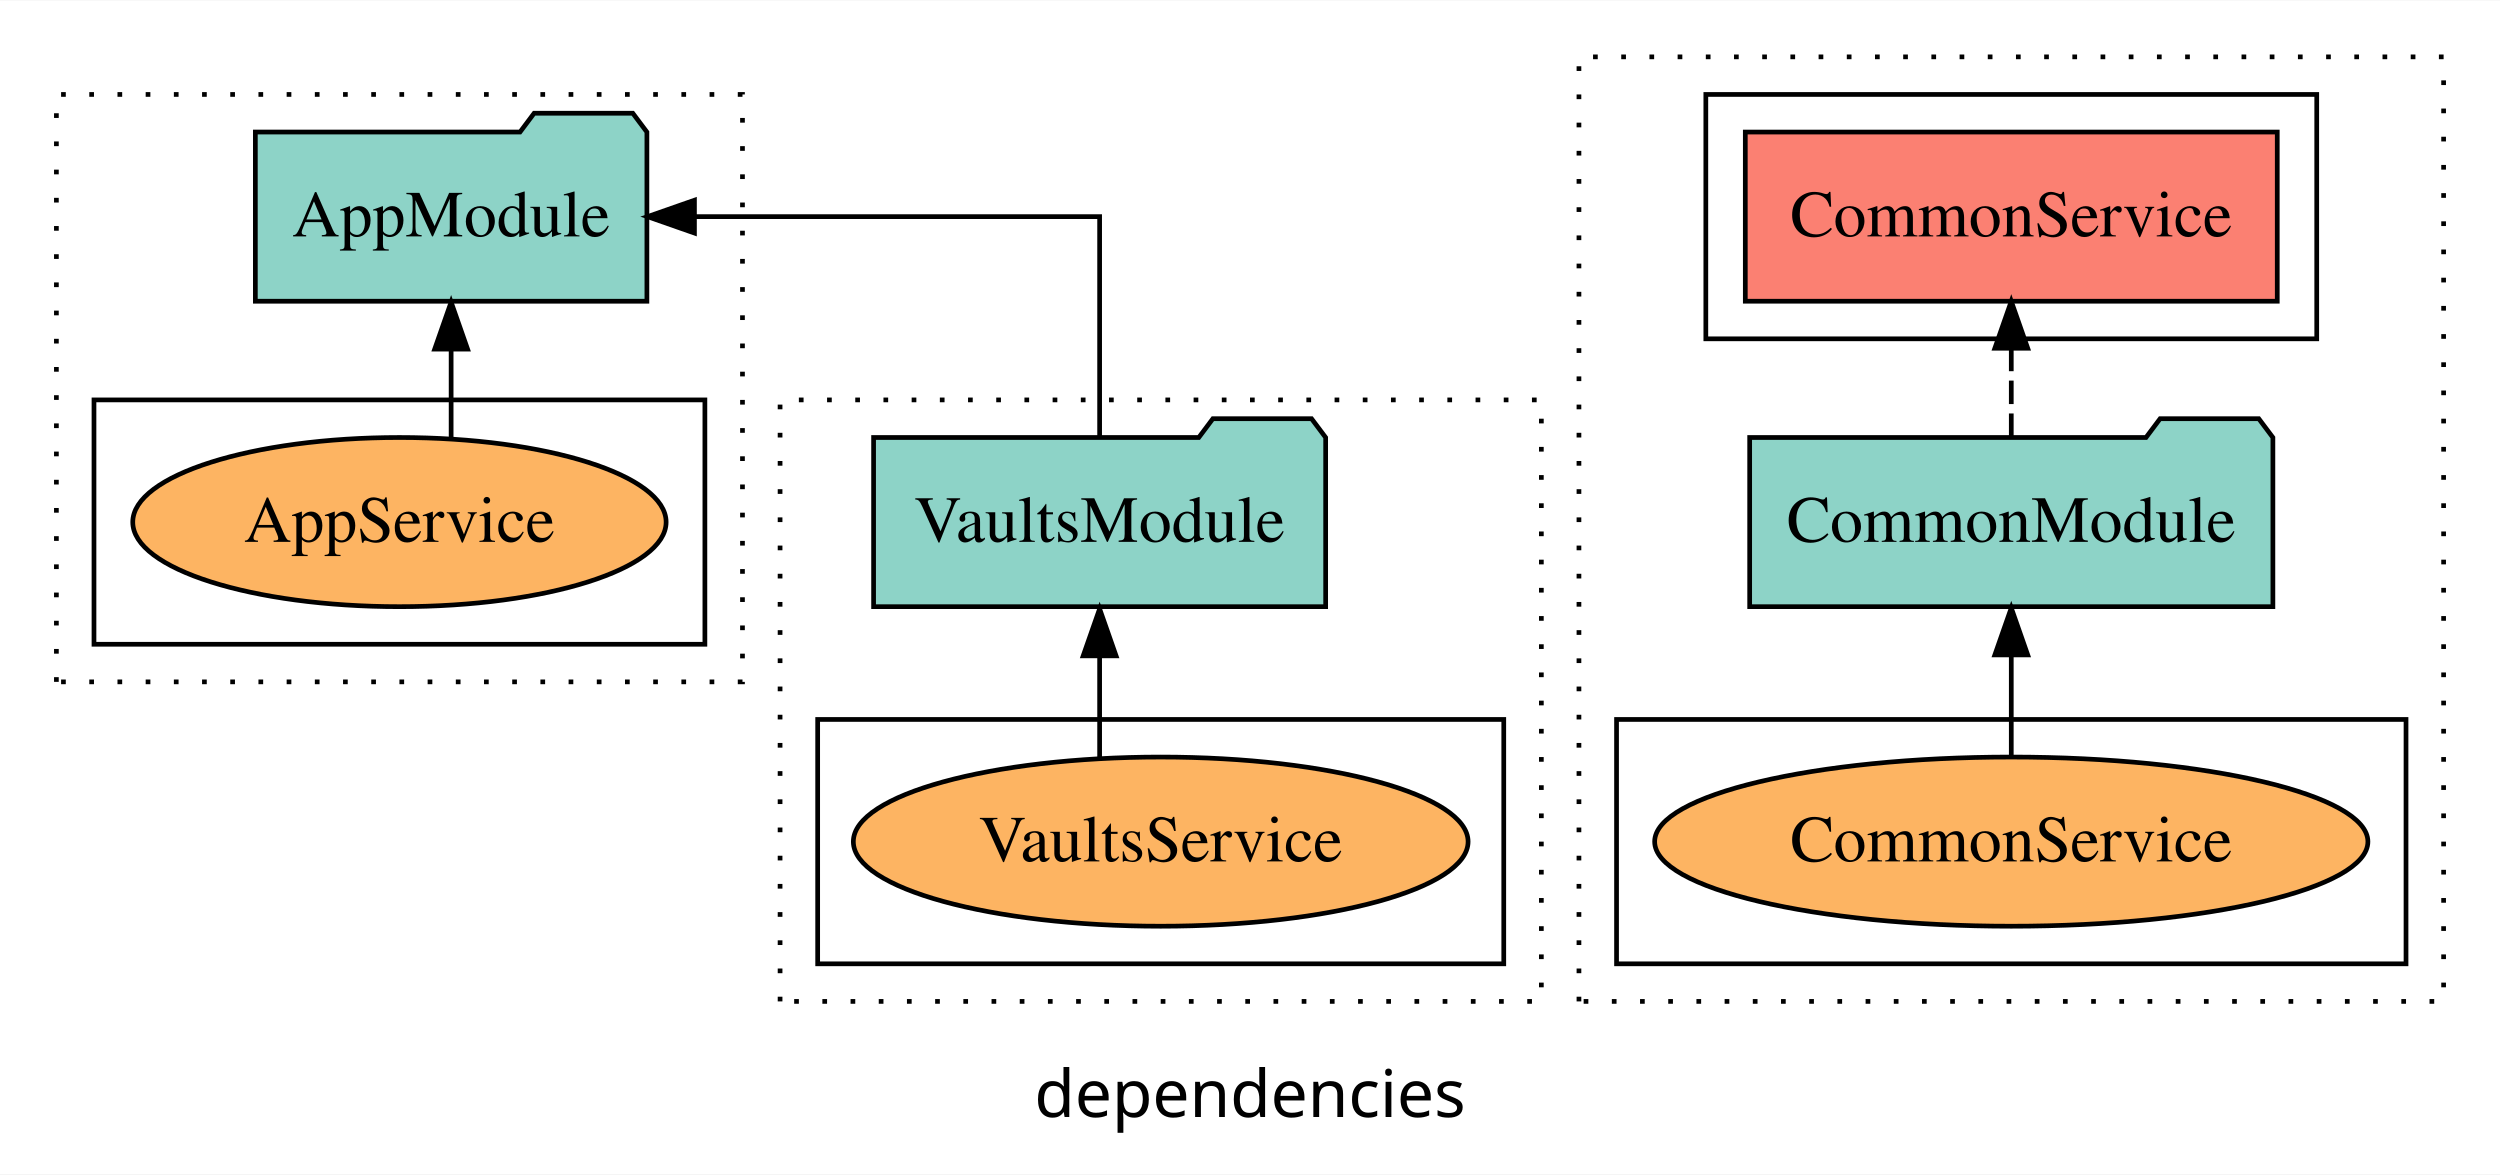
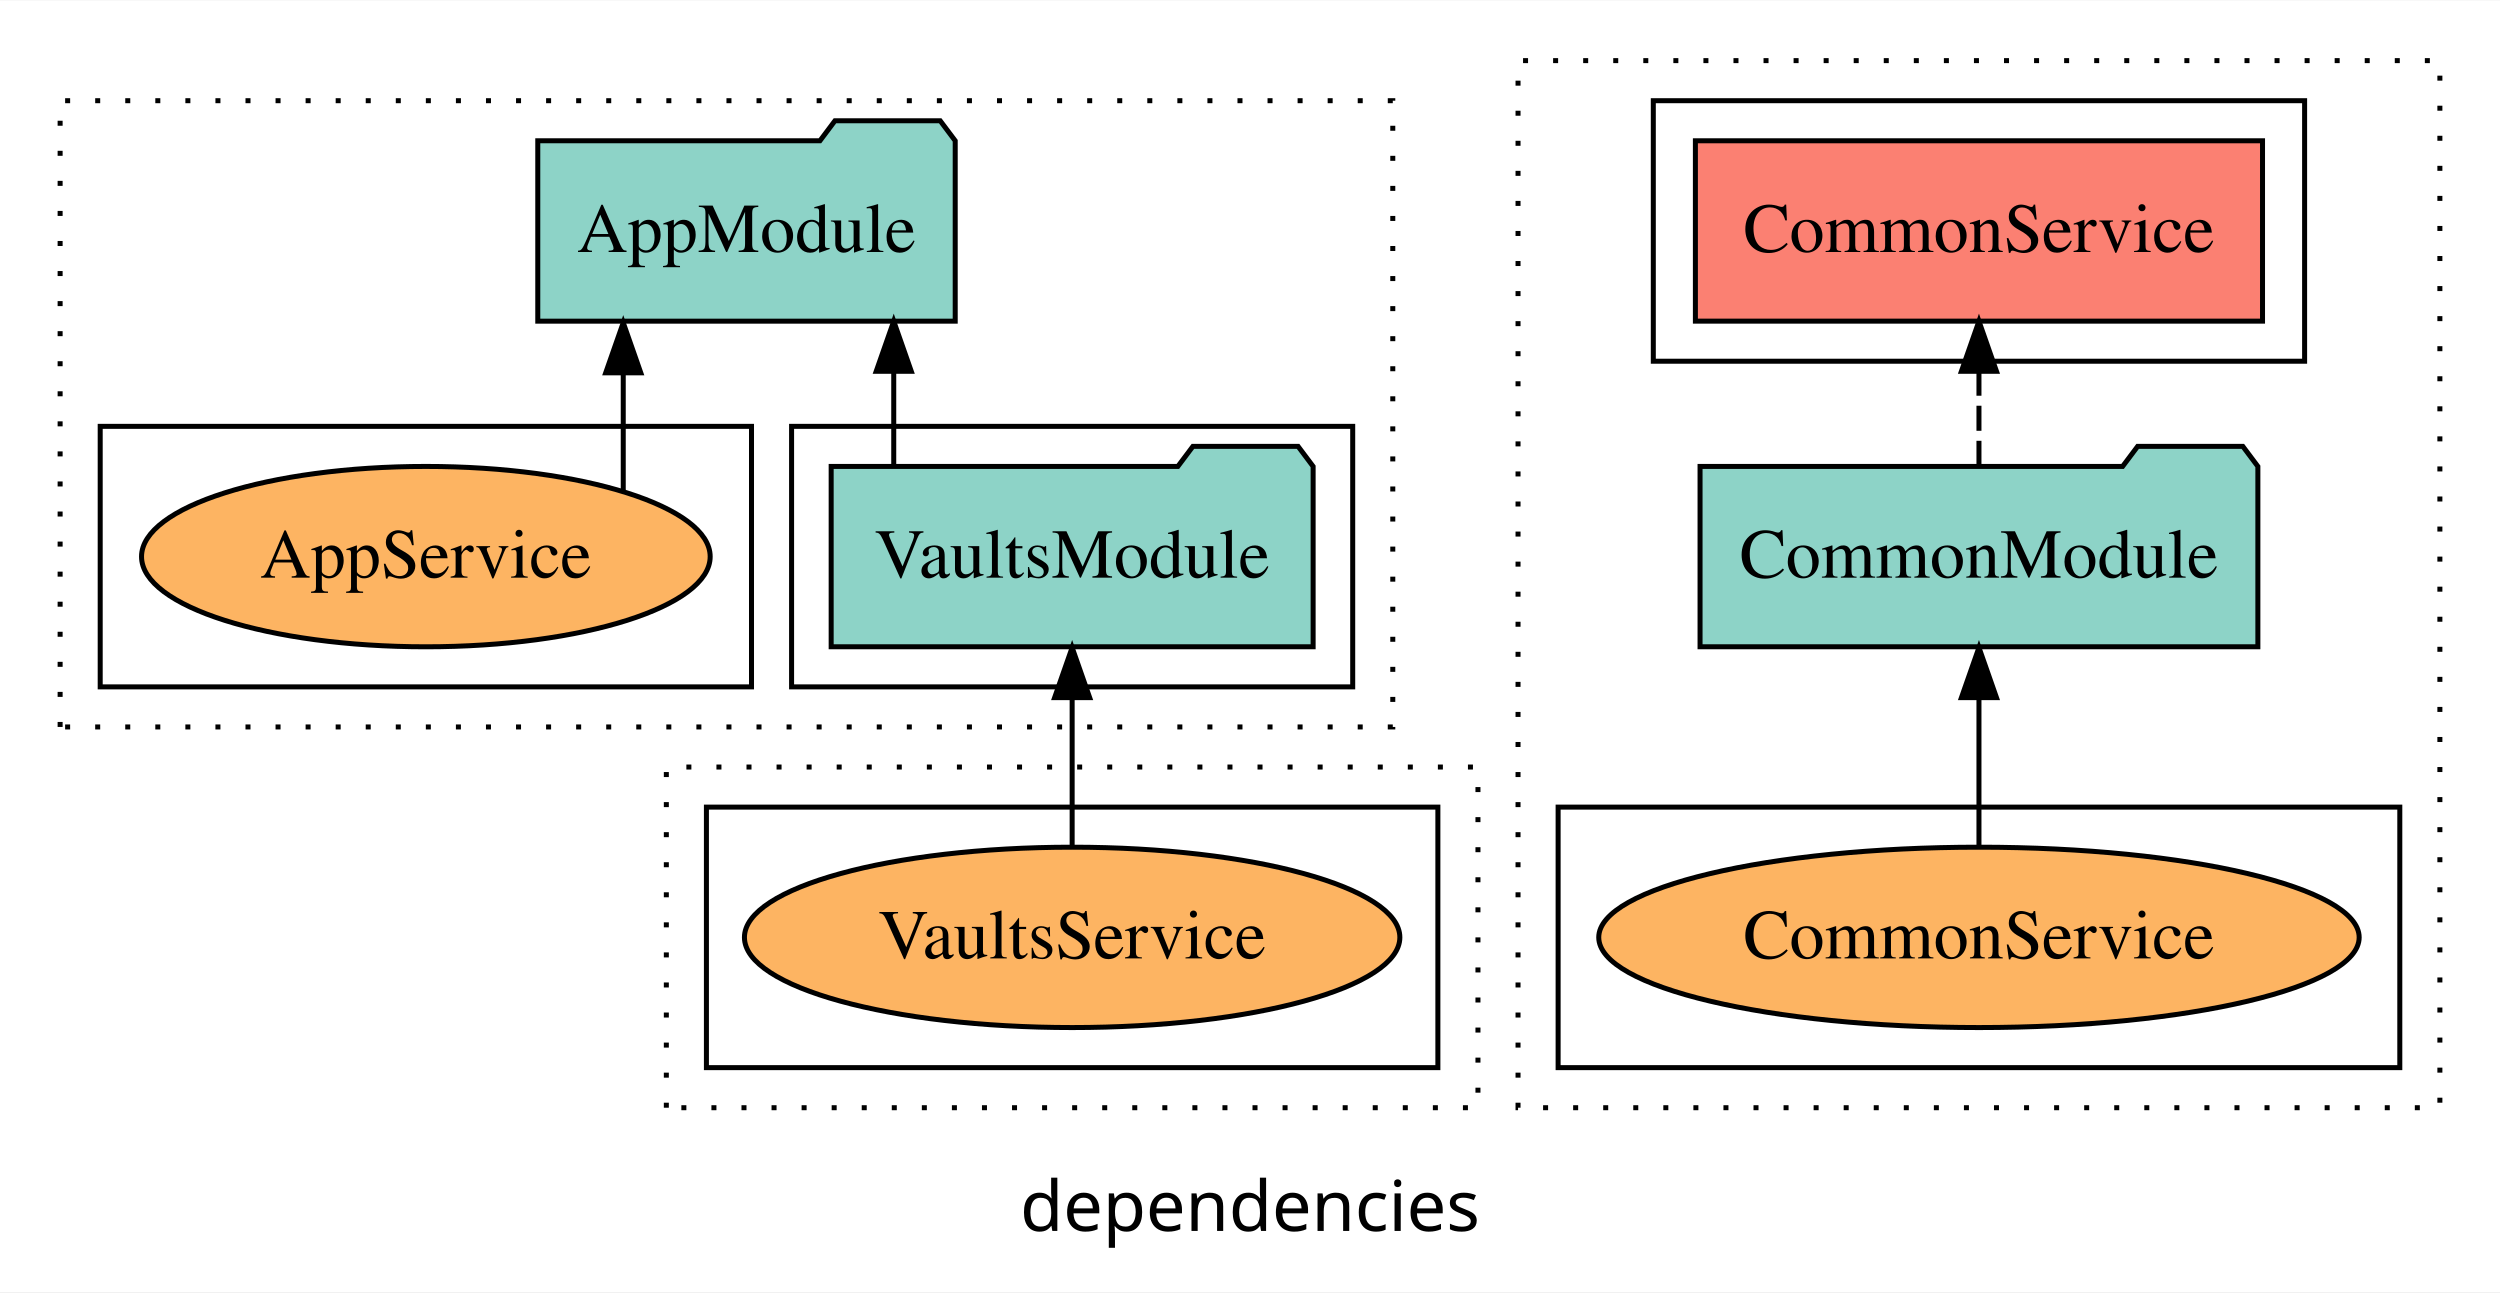
- <svg xmlns="http://www.w3.org/2000/svg" width="532pt" height="250pt" viewBox="0.00 0.00 532.00 249.80">
-   <g id="graph0" class="graph" transform="scale(1 1) rotate(0) translate(4 245.8)">
-     <polygon fill="white" stroke="transparent" points="-4,4 -4,-245.8 528,-245.8 528,4 -4,4" />
-     <text text-anchor="middle" x="262" y="-8.2" font-family="sans-serif" font-size="14.00">dependencies</text>
+ <svg xmlns="http://www.w3.org/2000/svg" width="499pt" height="258pt" viewBox="0.00 0.00 499.00 257.80">
+   <g id="graph0" class="graph" transform="scale(1 1) rotate(0) translate(4 253.8)">
+     <polygon fill="white" stroke="transparent" points="-4,4 -4,-253.8 495,-253.8 495,4 -4,4" />
+     <text text-anchor="middle" x="245.5" y="-8.2" font-family="sans-serif" font-size="14.00">dependencies</text>
+     <g id="clust1" class="cluster">
+       <polygon fill="none" stroke="black" stroke-dasharray="1,5" points="8,-108.8 8,-233.8 274,-233.8 274,-108.8 8,-108.8" />
+     </g>
+     <g id="clust3" class="cluster">
+       <polygon fill="none" stroke="black" points="154,-116.8 154,-168.8 266,-168.8 266,-116.8 154,-116.8" />
+     </g>
+     <g id="clust6" class="cluster">
+       <polygon fill="none" stroke="black" points="16,-116.8 16,-168.8 146,-168.8 146,-116.8 16,-116.8" />
+     </g>
+     <g id="clust7" class="cluster">
+       <polygon fill="none" stroke="black" stroke-dasharray="1,5" points="299,-32.8 299,-241.8 483,-241.8 483,-32.8 299,-32.8" />
+     </g>
+     <g id="clust10" class="cluster">
+       <polygon fill="none" stroke="black" points="326,-181.8 326,-233.8 456,-233.8 456,-181.8 326,-181.8" />
+     </g>
+     <g id="clust12" class="cluster">
+       <polygon fill="none" stroke="black" points="307,-40.8 307,-92.8 475,-92.8 475,-40.8 307,-40.8" />
+     </g>
    <g id="clust13" class="cluster">
-       <polygon fill="none" stroke="black" stroke-dasharray="1,5" points="162,-32.8 162,-160.8 324,-160.8 324,-32.8 162,-32.8" />
+       <polygon fill="none" stroke="black" stroke-dasharray="1,5" points="129,-32.8 129,-100.8 291,-100.8 291,-32.8 129,-32.8" />
    </g>
    <g id="clust18" class="cluster">
-       <polygon fill="none" stroke="black" points="170,-40.8 170,-92.8 316,-92.8 316,-40.8 170,-40.8" />
-     </g>
-     <g id="clust1" class="cluster">
-       <polygon fill="none" stroke="black" stroke-dasharray="1,5" points="8,-100.8 8,-225.8 154,-225.8 154,-100.8 8,-100.8" />
-     </g>
-     <g id="clust6" class="cluster">
-       <polygon fill="none" stroke="black" points="16,-108.8 16,-160.8 146,-160.8 146,-108.8 16,-108.8" />
-     </g>
-     <g id="clust7" class="cluster">
-       <polygon fill="none" stroke="black" stroke-dasharray="1,5" points="332,-32.8 332,-233.8 516,-233.8 516,-32.8 332,-32.8" />
-     </g>
-     <g id="clust10" class="cluster">
-       <polygon fill="none" stroke="black" points="359,-173.8 359,-225.8 489,-225.8 489,-173.8 359,-173.8" />
-     </g>
-     <g id="clust12" class="cluster">
-       <polygon fill="none" stroke="black" points="340,-40.8 340,-92.8 508,-92.8 508,-40.8 340,-40.8" />
+       <polygon fill="none" stroke="black" points="137,-40.8 137,-92.8 283,-92.8 283,-40.8 137,-40.8" />
    </g>
    <g id="node1" class="node">
-       <polygon fill="#8dd3c7" stroke="black" points="278.1,-152.8 275.1,-156.8 254.1,-156.8 251.1,-152.8 181.9,-152.8 181.9,-116.8 278.1,-116.8 278.1,-152.8" />
-       <text text-anchor="middle" x="230" y="-130.6" font-family="Times,serif" font-size="14.00">VaultsModule</text>
+       <polygon fill="#8dd3c7" stroke="black" points="258.1,-160.8 255.1,-164.8 234.1,-164.8 231.1,-160.8 161.9,-160.8 161.9,-124.8 258.1,-124.8 258.1,-160.8" />
+       <text text-anchor="middle" x="210" y="-138.6" font-family="Times,serif" font-size="14.00">VaultsModule</text>
    </g>
    <g id="node2" class="node">
-       <polygon fill="#8dd3c7" stroke="black" points="133.66,-217.8 130.66,-221.8 109.66,-221.8 106.66,-217.8 50.34,-217.8 50.34,-181.8 133.66,-181.8 133.66,-217.8" />
-       <text text-anchor="middle" x="92" y="-195.6" font-family="Times,serif" font-size="14.00">AppModule</text>
+       <polygon fill="#8dd3c7" stroke="black" points="186.66,-225.8 183.66,-229.8 162.66,-229.8 159.66,-225.8 103.34,-225.8 103.34,-189.8 186.66,-189.8 186.66,-225.8" />
+       <text text-anchor="middle" x="145" y="-203.6" font-family="Times,serif" font-size="14.00">AppModule</text>
    </g>
    <g id="edge1" class="edge">
-       <path fill="none" stroke="black" d="M230,-152.91C230,-172.14 230,-199.8 230,-199.8 230,-199.8 143.78,-199.8 143.78,-199.8" />
-       <polygon fill="black" stroke="black" points="143.78,-196.3 133.78,-199.8 143.78,-203.3 143.78,-196.3" />
+       <path fill="none" stroke="black" d="M174.39,-160.91C174.39,-160.91 174.39,-179.79 174.39,-179.79" />
+       <polygon fill="black" stroke="black" points="170.89,-179.79 174.39,-189.79 177.89,-179.79 170.89,-179.79" />
    </g>
    <g id="node3" class="node">
-       <ellipse fill="#fdb462" stroke="black" cx="81" cy="-134.8" rx="56.75" ry="18" />
-       <text text-anchor="middle" x="81" y="-130.6" font-family="Times,serif" font-size="14.00">AppService</text>
+       <ellipse fill="#fdb462" stroke="black" cx="81" cy="-142.8" rx="56.75" ry="18" />
+       <text text-anchor="middle" x="81" y="-138.6" font-family="Times,serif" font-size="14.00">AppService</text>
    </g>
    <g id="edge2" class="edge">
-       <path fill="none" stroke="black" d="M92,-152.56C92,-152.56 92,-171.61 92,-171.61" />
-       <polygon fill="black" stroke="black" points="88.5,-171.61 92,-181.61 95.5,-171.61 88.5,-171.61" />
+       <path fill="none" stroke="black" d="M120.4,-155.95C120.4,-155.95 120.4,-179.49 120.4,-179.49" />
+       <polygon fill="black" stroke="black" points="116.9,-179.49 120.4,-189.49 123.9,-179.49 116.9,-179.49" />
    </g>
    <g id="node4" class="node">
-       <polygon fill="#fb8072" stroke="black" points="480.6,-217.8 367.4,-217.8 367.4,-181.8 480.6,-181.8 480.6,-217.8" />
-       <text text-anchor="middle" x="424" y="-195.6" font-family="Times,serif" font-size="14.00">CommonService </text>
+       <polygon fill="#fb8072" stroke="black" points="447.6,-225.8 334.4,-225.8 334.4,-189.8 447.6,-189.8 447.6,-225.8" />
+       <text text-anchor="middle" x="391" y="-203.6" font-family="Times,serif" font-size="14.00">CommonService </text>
    </g>
    <g id="node5" class="node">
-       <polygon fill="#8dd3c7" stroke="black" points="479.67,-152.8 476.67,-156.8 455.67,-156.8 452.67,-152.8 368.33,-152.8 368.33,-116.8 479.67,-116.8 479.67,-152.8" />
-       <text text-anchor="middle" x="424" y="-130.6" font-family="Times,serif" font-size="14.00">CommonModule</text>
+       <polygon fill="#8dd3c7" stroke="black" points="446.67,-160.8 443.67,-164.8 422.67,-164.8 419.67,-160.8 335.33,-160.8 335.33,-124.8 446.67,-124.8 446.67,-160.8" />
+       <text text-anchor="middle" x="391" y="-138.6" font-family="Times,serif" font-size="14.00">CommonModule</text>
    </g>
    <g id="edge3" class="edge">
-       <path fill="none" stroke="black" stroke-dasharray="5,2" d="M424,-152.91C424,-152.91 424,-171.79 424,-171.79" />
-       <polygon fill="black" stroke="black" points="420.5,-171.79 424,-181.79 427.5,-171.79 420.5,-171.79" />
+       <path fill="none" stroke="black" stroke-dasharray="5,2" d="M391,-160.91C391,-160.91 391,-179.79 391,-179.79" />
+       <polygon fill="black" stroke="black" points="387.5,-179.79 391,-189.79 394.5,-179.79 387.5,-179.79" />
    </g>
    <g id="node6" class="node">
-       <ellipse fill="#fdb462" stroke="black" cx="424" cy="-66.8" rx="75.89" ry="18" />
-       <text text-anchor="middle" x="424" y="-62.6" font-family="Times,serif" font-size="14.00">CommonService</text>
+       <ellipse fill="#fdb462" stroke="black" cx="391" cy="-66.8" rx="75.89" ry="18" />
+       <text text-anchor="middle" x="391" y="-62.6" font-family="Times,serif" font-size="14.00">CommonService</text>
    </g>
    <g id="edge4" class="edge">
-       <path fill="none" stroke="black" d="M424,-85.02C424,-85.02 424,-106.53 424,-106.53" />
-       <polygon fill="black" stroke="black" points="420.5,-106.53 424,-116.53 427.5,-106.53 420.5,-106.53" />
+       <path fill="none" stroke="black" d="M391,-84.81C391,-84.81 391,-114.65 391,-114.65" />
+       <polygon fill="black" stroke="black" points="387.5,-114.65 391,-124.65 394.5,-114.65 387.5,-114.65" />
    </g>
    <g id="node7" class="node">
-       <ellipse fill="#fdb462" stroke="black" cx="243" cy="-66.8" rx="65.41" ry="18" />
-       <text text-anchor="middle" x="243" y="-62.6" font-family="Times,serif" font-size="14.00">VaultsService</text>
+       <ellipse fill="#fdb462" stroke="black" cx="210" cy="-66.8" rx="65.41" ry="18" />
+       <text text-anchor="middle" x="210" y="-62.6" font-family="Times,serif" font-size="14.00">VaultsService</text>
    </g>
    <g id="edge5" class="edge">
-       <path fill="none" stroke="black" d="M230,-84.67C230,-84.67 230,-106.34 230,-106.34" />
-       <polygon fill="black" stroke="black" points="226.5,-106.34 230,-116.34 233.5,-106.34 226.5,-106.34" />
+       <path fill="none" stroke="black" d="M210,-84.81C210,-84.81 210,-114.65 210,-114.65" />
+       <polygon fill="black" stroke="black" points="206.5,-114.65 210,-124.65 213.5,-114.65 206.5,-114.65" />
    </g>
  </g>
</svg>
